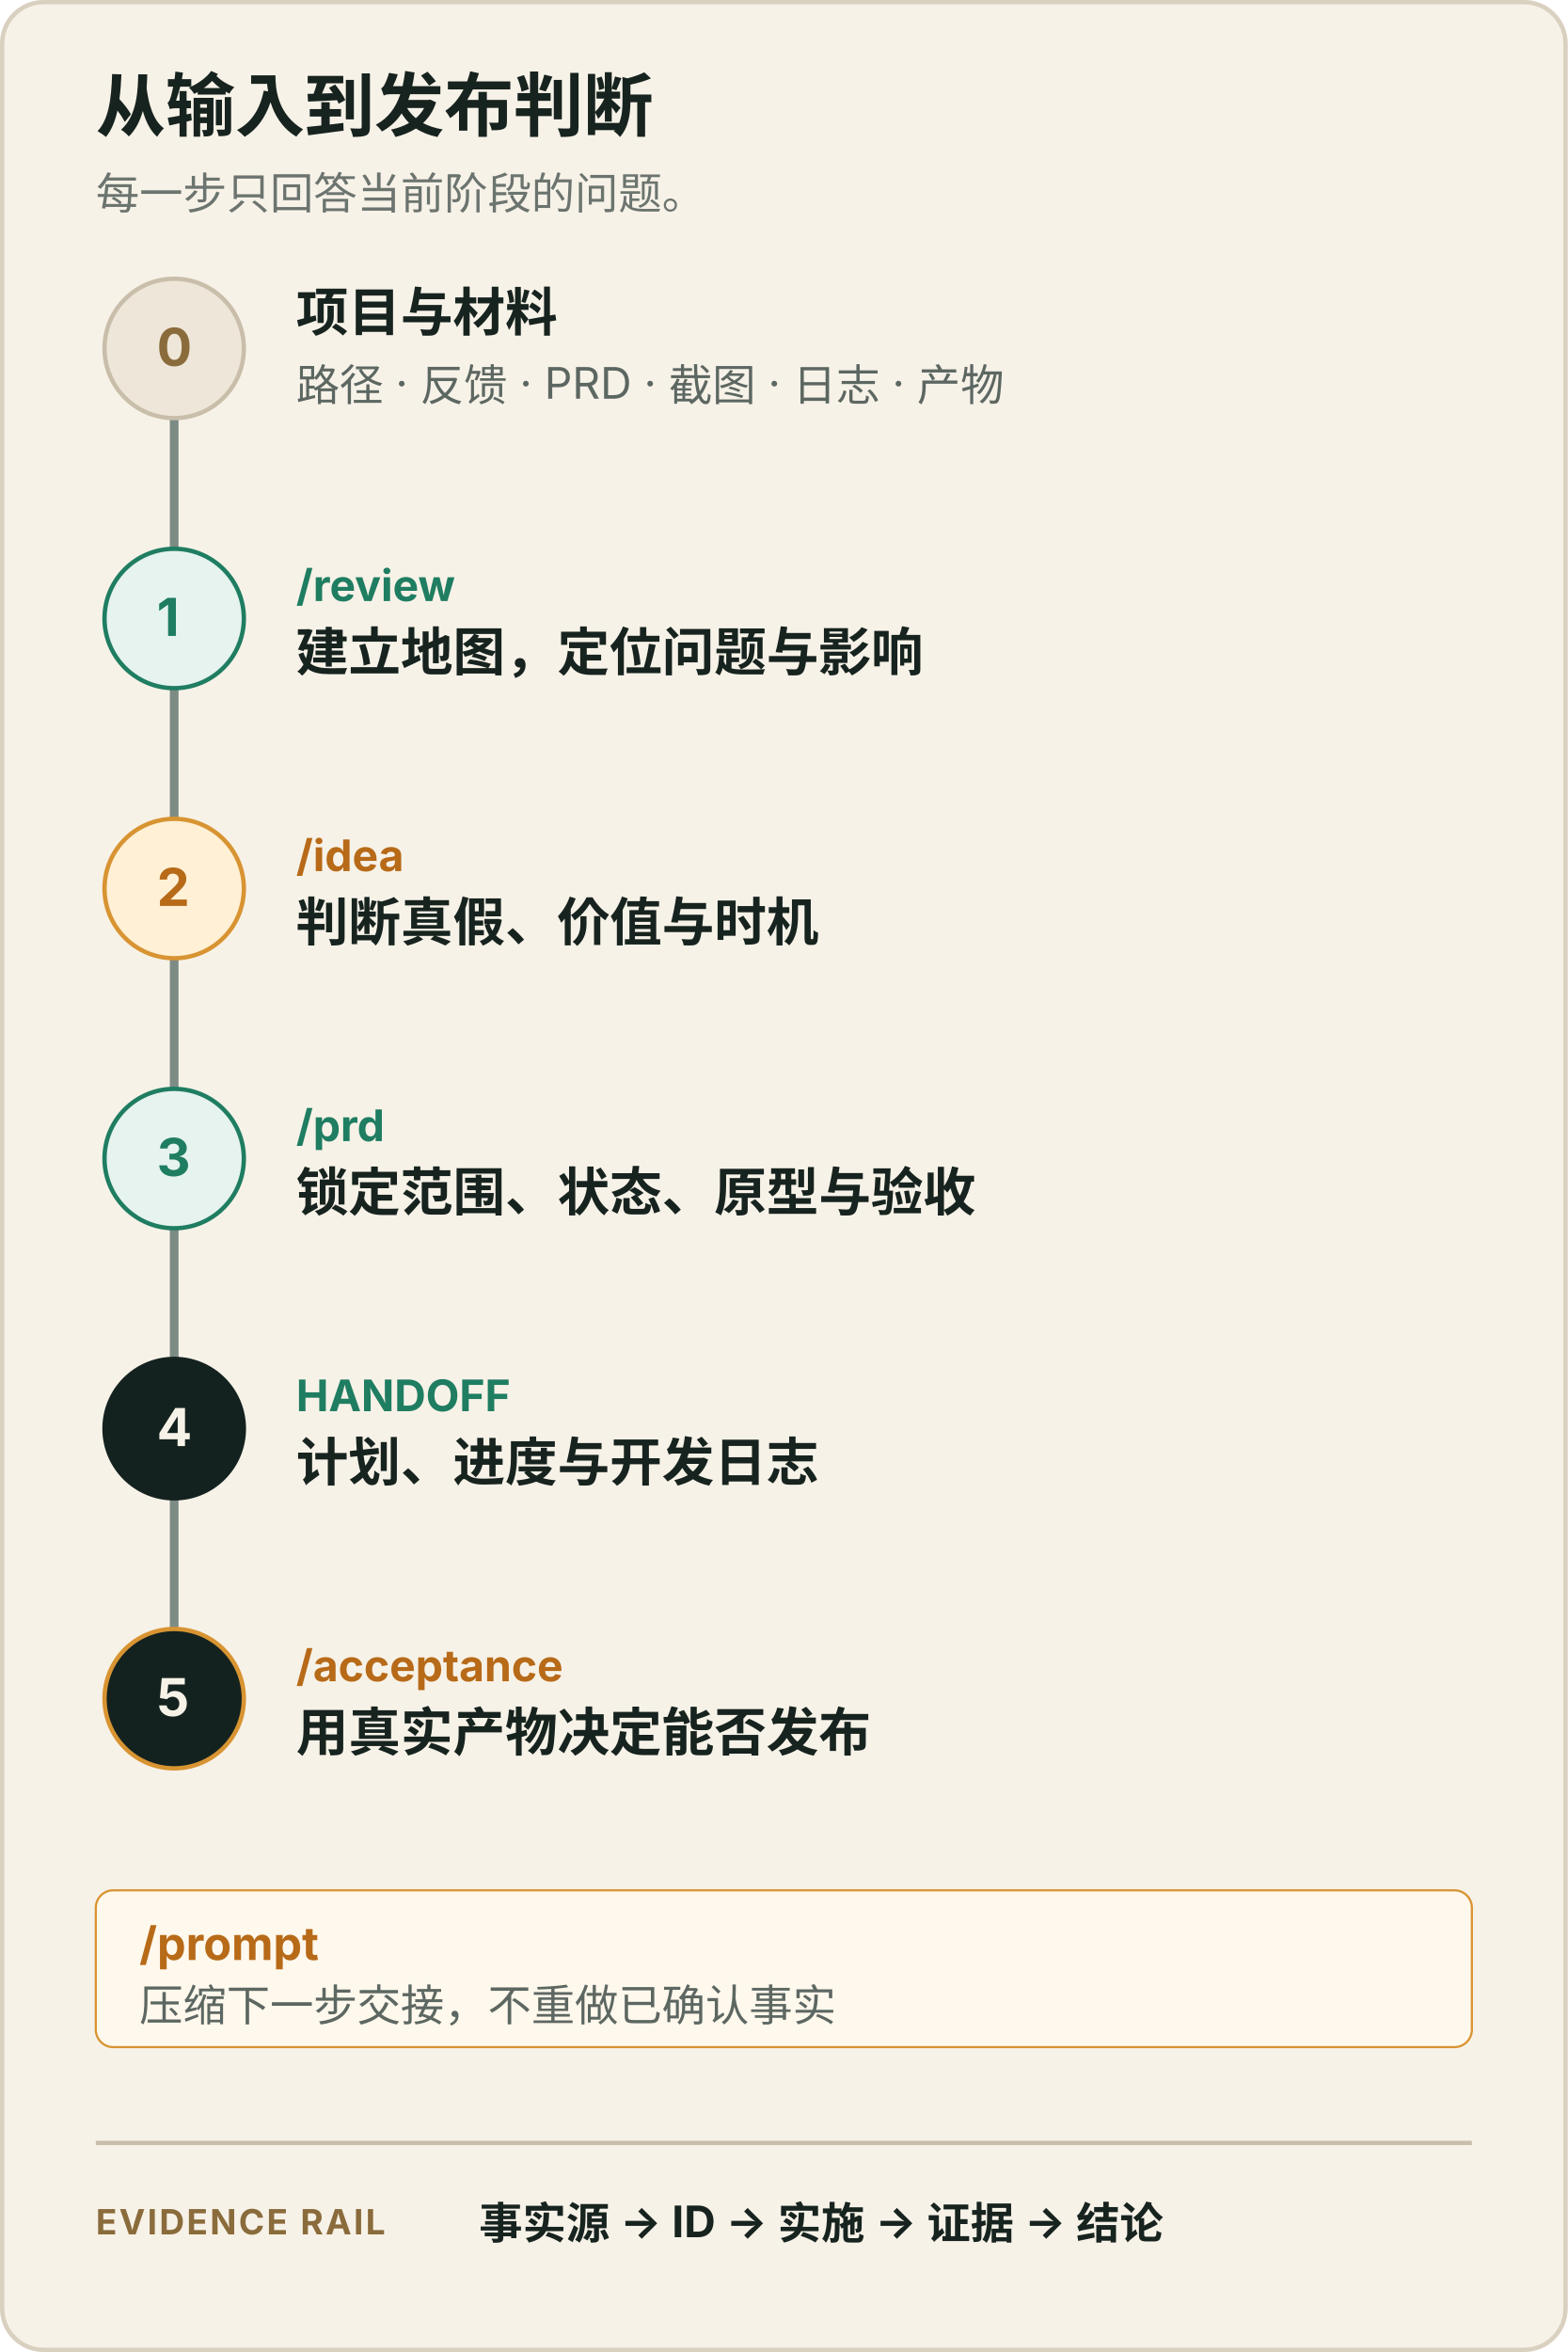
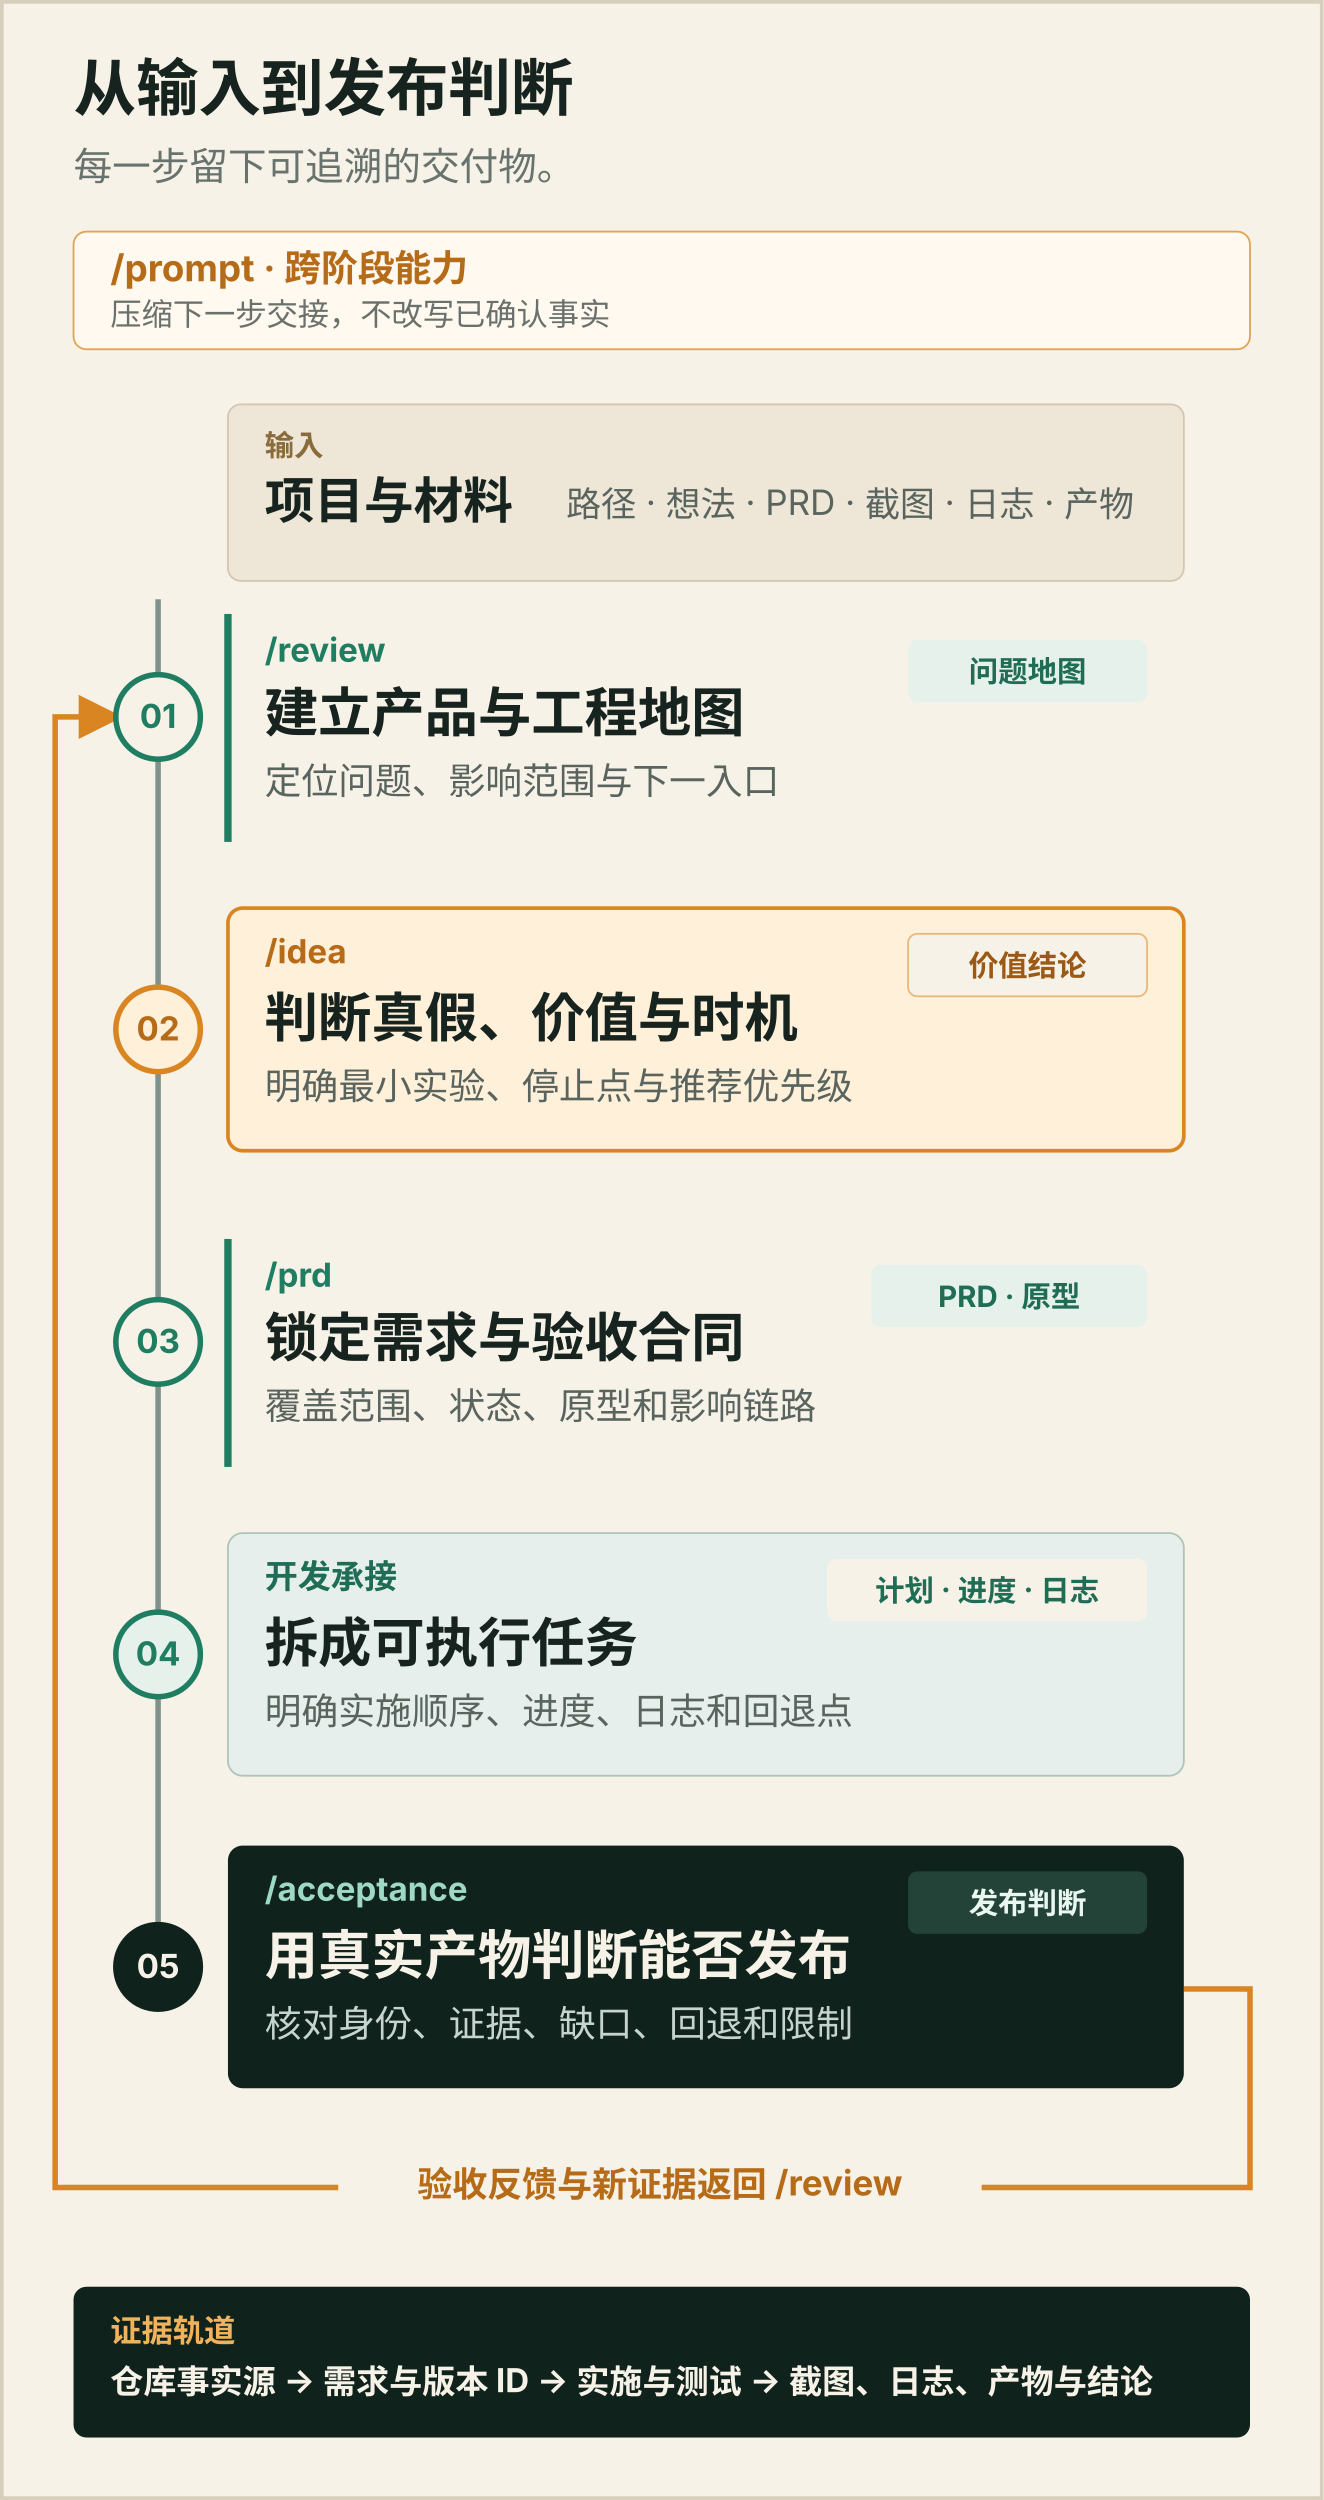
- <svg xmlns="http://www.w3.org/2000/svg" width="720" height="1080" viewBox="0 0 720 1080" role="img" aria-labelledby="title desc">
-   <rect width="720" height="1080" rx="20" fill="#F7F2E8" />
-   <rect x="1" y="1" width="718" height="1078" rx="19" fill="none" stroke="#D9D0C0" stroke-width="2" />
+ <svg xmlns="http://www.w3.org/2000/svg" width="720" height="1360" viewBox="0 0 720 1360" role="img" aria-labelledby="title desc">
+   <defs>
+     <marker id="arrow" viewBox="0 0 10 10" refX="8" refY="5" markerWidth="8" markerHeight="8" orient="auto-start-reverse">
+       <path d="M 0 0 L 10 5 L 0 10 z" fill="#688078" />
+     </marker>
+     <marker id="arrow-accent" viewBox="0 0 10 10" refX="8" refY="5" markerWidth="8" markerHeight="8" orient="auto-start-reverse">
+       <path d="M 0 0 L 10 5 L 0 10 z" fill="#D98522" />
+     </marker>
+   </defs>
+   <rect width="720" height="1360" fill="#F7F2E8" />
+   <rect x="1" y="1" width="718" height="1358" fill="none" stroke="#D8CEBC" stroke-width="2" />
  <g font-family="-apple-system, BlinkMacSystemFont, 'Segoe UI', 'PingFang SC', 'Microsoft YaHei', sans-serif">
-     <text x="44" y="60" fill="#17231F" font-size="32" font-weight="750">从输入到发布判断</text>
-     <text x="44" y="96" fill="#6C746F" font-size="20">每一步只回答当前阶段的问题。</text>
-     <line x1="80" y1="148" x2="80" y2="776" stroke="#7C8C85" stroke-width="4" />
-     <g transform="translate(44 124)">
-       <circle cx="36" cy="36" r="32" fill="#EEE7D9" stroke="#C9BEAA" stroke-width="2" />
-       <text x="28" y="44" fill="#8A6B3B" font-size="24" font-weight="700">0</text>
-       <text x="92" y="28" fill="#17231F" font-size="24" font-weight="700">项目与材料</text>
-       <text x="92" y="60" fill="#5D6762" font-size="20">路径 · 反馈 · PRD · 截图 · 日志 · 产物</text>
+     <text x="40" y="60" fill="#17231F" font-size="34" font-weight="750">从输入到发布判断</text>
+     <text x="40" y="98" fill="#68736E" font-size="21">每一步留下可追溯的交付物。</text>
+     <g transform="translate(40 126)">
+       <rect width="640" height="64" rx="7" fill="#FFF9EF" stroke="#E1A354" />
+       <text x="20" y="27" fill="#B66B18" font-size="20" font-weight="700">/prompt · 跨阶段能力</text>
+       <text x="20" y="51" fill="#6A716D" font-size="17">压缩下一步交接，不改写已确认事实</text>
    </g>
-     <g transform="translate(44 248)">
-       <circle cx="36" cy="36" r="32" fill="#E6F3EE" stroke="#1F7D61" stroke-width="2" />
-       <text x="28" y="44" fill="#1F7D61" font-size="24" font-weight="700">1</text>
-       <text x="92" y="28" fill="#1F7D61" font-size="20" font-weight="700">/review</text>
-       <text x="92" y="60" fill="#17231F" font-size="24" font-weight="700">建立地图，定位问题与影响</text>
+     <path d="M86 326 V1082" fill="none" stroke="#80928B" stroke-width="3" marker-end="url(#arrow)" />
+     <path d="M644 1082 H680 V1190 H30 V390 H62" fill="none" stroke="#D98522" stroke-width="3" marker-end="url(#arrow-accent)" />
+     <rect x="184" y="1168" width="350" height="40" fill="#F7F2E8" />
+     <text x="359" y="1195" text-anchor="middle" fill="#B66B18" font-size="19" font-weight="700">验收反馈与新证据返回 /review</text>
+     <g transform="translate(124 220)">
+       <rect width="520" height="96" rx="7" fill="#EEE6D7" stroke="#D4C7B1" />
+       <text x="20" y="28" fill="#8A6B3B" font-size="16" font-weight="700">输入</text>
+       <text x="20" y="62" fill="#17231F" font-size="27" font-weight="750">项目与材料</text>
+       <text x="184" y="61" fill="#59645F" font-size="19">路径 · 想法 · PRD · 截图 · 日志 · 产物</text>
    </g>
-     <g transform="translate(44 372)">
-       <circle cx="36" cy="36" r="32" fill="#FFF0D6" stroke="#D89432" stroke-width="2" />
-       <text x="28" y="44" fill="#B76A18" font-size="24" font-weight="700">2</text>
-       <text x="92" y="28" fill="#B76A18" font-size="20" font-weight="700">/idea</text>
-       <text x="92" y="60" fill="#17231F" font-size="24" font-weight="700">判断真假、价值与时机</text>
+     <g text-anchor="middle" font-size="18" font-weight="750">
+       <circle cx="86" cy="390" r="23" fill="#F7F2E8" stroke="#1F7D61" stroke-width="3" />
+       <text x="86" y="396" fill="#1F7D61">01</text>
+       <circle cx="86" cy="560" r="23" fill="#FFF0D9" stroke="#D98522" stroke-width="3" />
+       <text x="86" y="566" fill="#B66B18">02</text>
+       <circle cx="86" cy="730" r="23" fill="#F7F2E8" stroke="#1F7D61" stroke-width="3" />
+       <text x="86" y="736" fill="#1F7D61">03</text>
+       <circle cx="86" cy="900" r="23" fill="#E7F1EC" stroke="#1F7D61" stroke-width="3" />
+       <text x="86" y="906" fill="#1F7D61">04</text>
+       <circle cx="86" cy="1070" r="23" fill="#10221C" stroke="#10221C" stroke-width="3" />
+       <text x="86" y="1076" fill="#F7F2E8">05</text>
    </g>
-     <g transform="translate(44 496)">
-       <circle cx="36" cy="36" r="32" fill="#E6F3EE" stroke="#1F7D61" stroke-width="2" />
-       <text x="28" y="44" fill="#1F7D61" font-size="24" font-weight="700">3</text>
-       <text x="92" y="28" fill="#1F7D61" font-size="20" font-weight="700">/prd</text>
-       <text x="92" y="60" fill="#17231F" font-size="24" font-weight="700">锁定范围、状态、原型与验收</text>
+     <g transform="translate(124 334)">
+       <line x1="0" y1="0" x2="0" y2="124" stroke="#1F7D61" stroke-width="4" />
+       <text x="20" y="26" fill="#1F7D61" font-size="18" font-weight="700">/review</text>
+       <text x="20" y="64" fill="#17231F" font-size="29" font-weight="750">建立产品与工程地图</text>
+       <text x="20" y="98" fill="#59645F" font-size="20">定位问题、影响范围与下一入口</text>
+       <rect x="370" y="14" width="130" height="34" rx="5" fill="#E7F1EC" />
+       <text x="435" y="37" text-anchor="middle" fill="#1F6D55" font-size="16" font-weight="700">问题地图</text>
    </g>
-     <g transform="translate(44 620)">
-       <circle cx="36" cy="36" r="32" fill="#14221F" stroke="#14221F" stroke-width="2" />
-       <text x="28" y="44" fill="#F7F2E8" font-size="24" font-weight="700">4</text>
-       <text x="92" y="28" fill="#1F7D61" font-size="20" font-weight="700">HANDOFF</text>
-       <text x="92" y="60" fill="#17231F" font-size="24" font-weight="700">计划、进度与开发日志</text>
+     <g transform="translate(124 494)">
+       <rect width="520" height="132" rx="8" fill="#FFF0D9" stroke="#D98522" stroke-width="2" />
+       <text x="20" y="30" fill="#B66B18" font-size="18" font-weight="700">/idea</text>
+       <text x="20" y="70" fill="#17231F" font-size="29" font-weight="750">判断真假、价值与时机</text>
+       <text x="20" y="104" fill="#59645F" font-size="20">明确最小实验、停止点与推荐优先级</text>
+       <rect x="370" y="14" width="130" height="34" rx="5" fill="#F7F2E8" stroke="#E6B97A" />
+       <text x="435" y="37" text-anchor="middle" fill="#9A5915" font-size="16" font-weight="700">价值结论</text>
    </g>
-     <g transform="translate(44 744)">
-       <circle cx="36" cy="36" r="32" fill="#14221F" stroke="#D89432" stroke-width="2" />
-       <text x="28" y="44" fill="#F7F2E8" font-size="24" font-weight="700">5</text>
-       <text x="92" y="28" fill="#B76A18" font-size="20" font-weight="700">/acceptance</text>
-       <text x="92" y="60" fill="#17231F" font-size="24" font-weight="700">用真实产物决定能否发布</text>
+     <g transform="translate(124 674)">
+       <line x1="0" y1="0" x2="0" y2="124" stroke="#1F7D61" stroke-width="4" />
+       <text x="20" y="26" fill="#1F7D61" font-size="18" font-weight="700">/prd</text>
+       <text x="20" y="64" fill="#17231F" font-size="29" font-weight="750">锁定需求与验收合同</text>
+       <text x="20" y="98" fill="#59645F" font-size="20">覆盖范围、状态、原型和影响链路</text>
+       <rect x="350" y="14" width="150" height="34" rx="5" fill="#E7F1EC" />
+       <text x="425" y="37" text-anchor="middle" fill="#1F6D55" font-size="16" font-weight="700">PRD · 原型</text>
    </g>
-     <rect x="44" y="868" width="632" height="72" rx="8" fill="#FFF8EC" stroke="#D89432" />
-     <text x="64" y="900" fill="#B76A18" font-size="21" font-weight="700">/prompt</text>
-     <text x="64" y="928" fill="#5D6762" font-size="20">压缩下一步交接，不重做已确认事实</text>
-     <line x1="44" y1="984" x2="676" y2="984" stroke="#C9BEAA" stroke-width="2" />
-     <text x="44" y="1026" fill="#8A6B3B" font-size="16" font-weight="700" letter-spacing="1">EVIDENCE RAIL</text>
-     <text x="220" y="1028" fill="#17231F" font-size="20" font-weight="700">事实源 → ID → 实施 → 证据 → 结论</text>
+     <g transform="translate(124 834)">
+       <rect width="520" height="132" rx="8" fill="#E6EFEB" stroke="#AFC4BB" />
+       <text x="20" y="30" fill="#1F6D55" font-size="18" font-weight="700">开发承接</text>
+       <text x="20" y="70" fill="#17231F" font-size="29" font-weight="750">拆成可执行任务</text>
+       <text x="20" y="104" fill="#59645F" font-size="20">明确实施顺序、进度、日志和回退点</text>
+       <rect x="326" y="14" width="174" height="34" rx="5" fill="#F7F2E8" />
+       <text x="413" y="37" text-anchor="middle" fill="#1F6D55" font-size="16" font-weight="700">计划 · 进度 · 日志</text>
+     </g>
+     <g transform="translate(124 1004)">
+       <rect width="520" height="132" rx="8" fill="#10221C" />
+       <text x="20" y="30" fill="#9DD9C4" font-size="18" font-weight="700">/acceptance</text>
+       <text x="20" y="70" fill="#F7F2E8" font-size="29" font-weight="750">用真实产物判断能否发布</text>
+       <text x="20" y="104" fill="#C6D4CE" font-size="20">核对身份、证据、缺口、回退和限制</text>
+       <rect x="370" y="14" width="130" height="34" rx="5" fill="#234338" />
+       <text x="435" y="37" text-anchor="middle" fill="#EAF7F1" font-size="16" font-weight="700">发布判断</text>
+     </g>
+     <g transform="translate(40 1244)">
+       <rect width="640" height="82" rx="7" fill="#10221C" />
+       <text x="20" y="30" fill="#F0B35B" font-size="17" font-weight="700">证据轨道</text>
+       <text x="20" y="58" fill="#F7F2E8" font-size="18" font-weight="650">仓库事实源 → 需求与版本 ID → 实施与测试 → 截图、日志、产物与结论</text>
+     </g>
  </g>
</svg>
